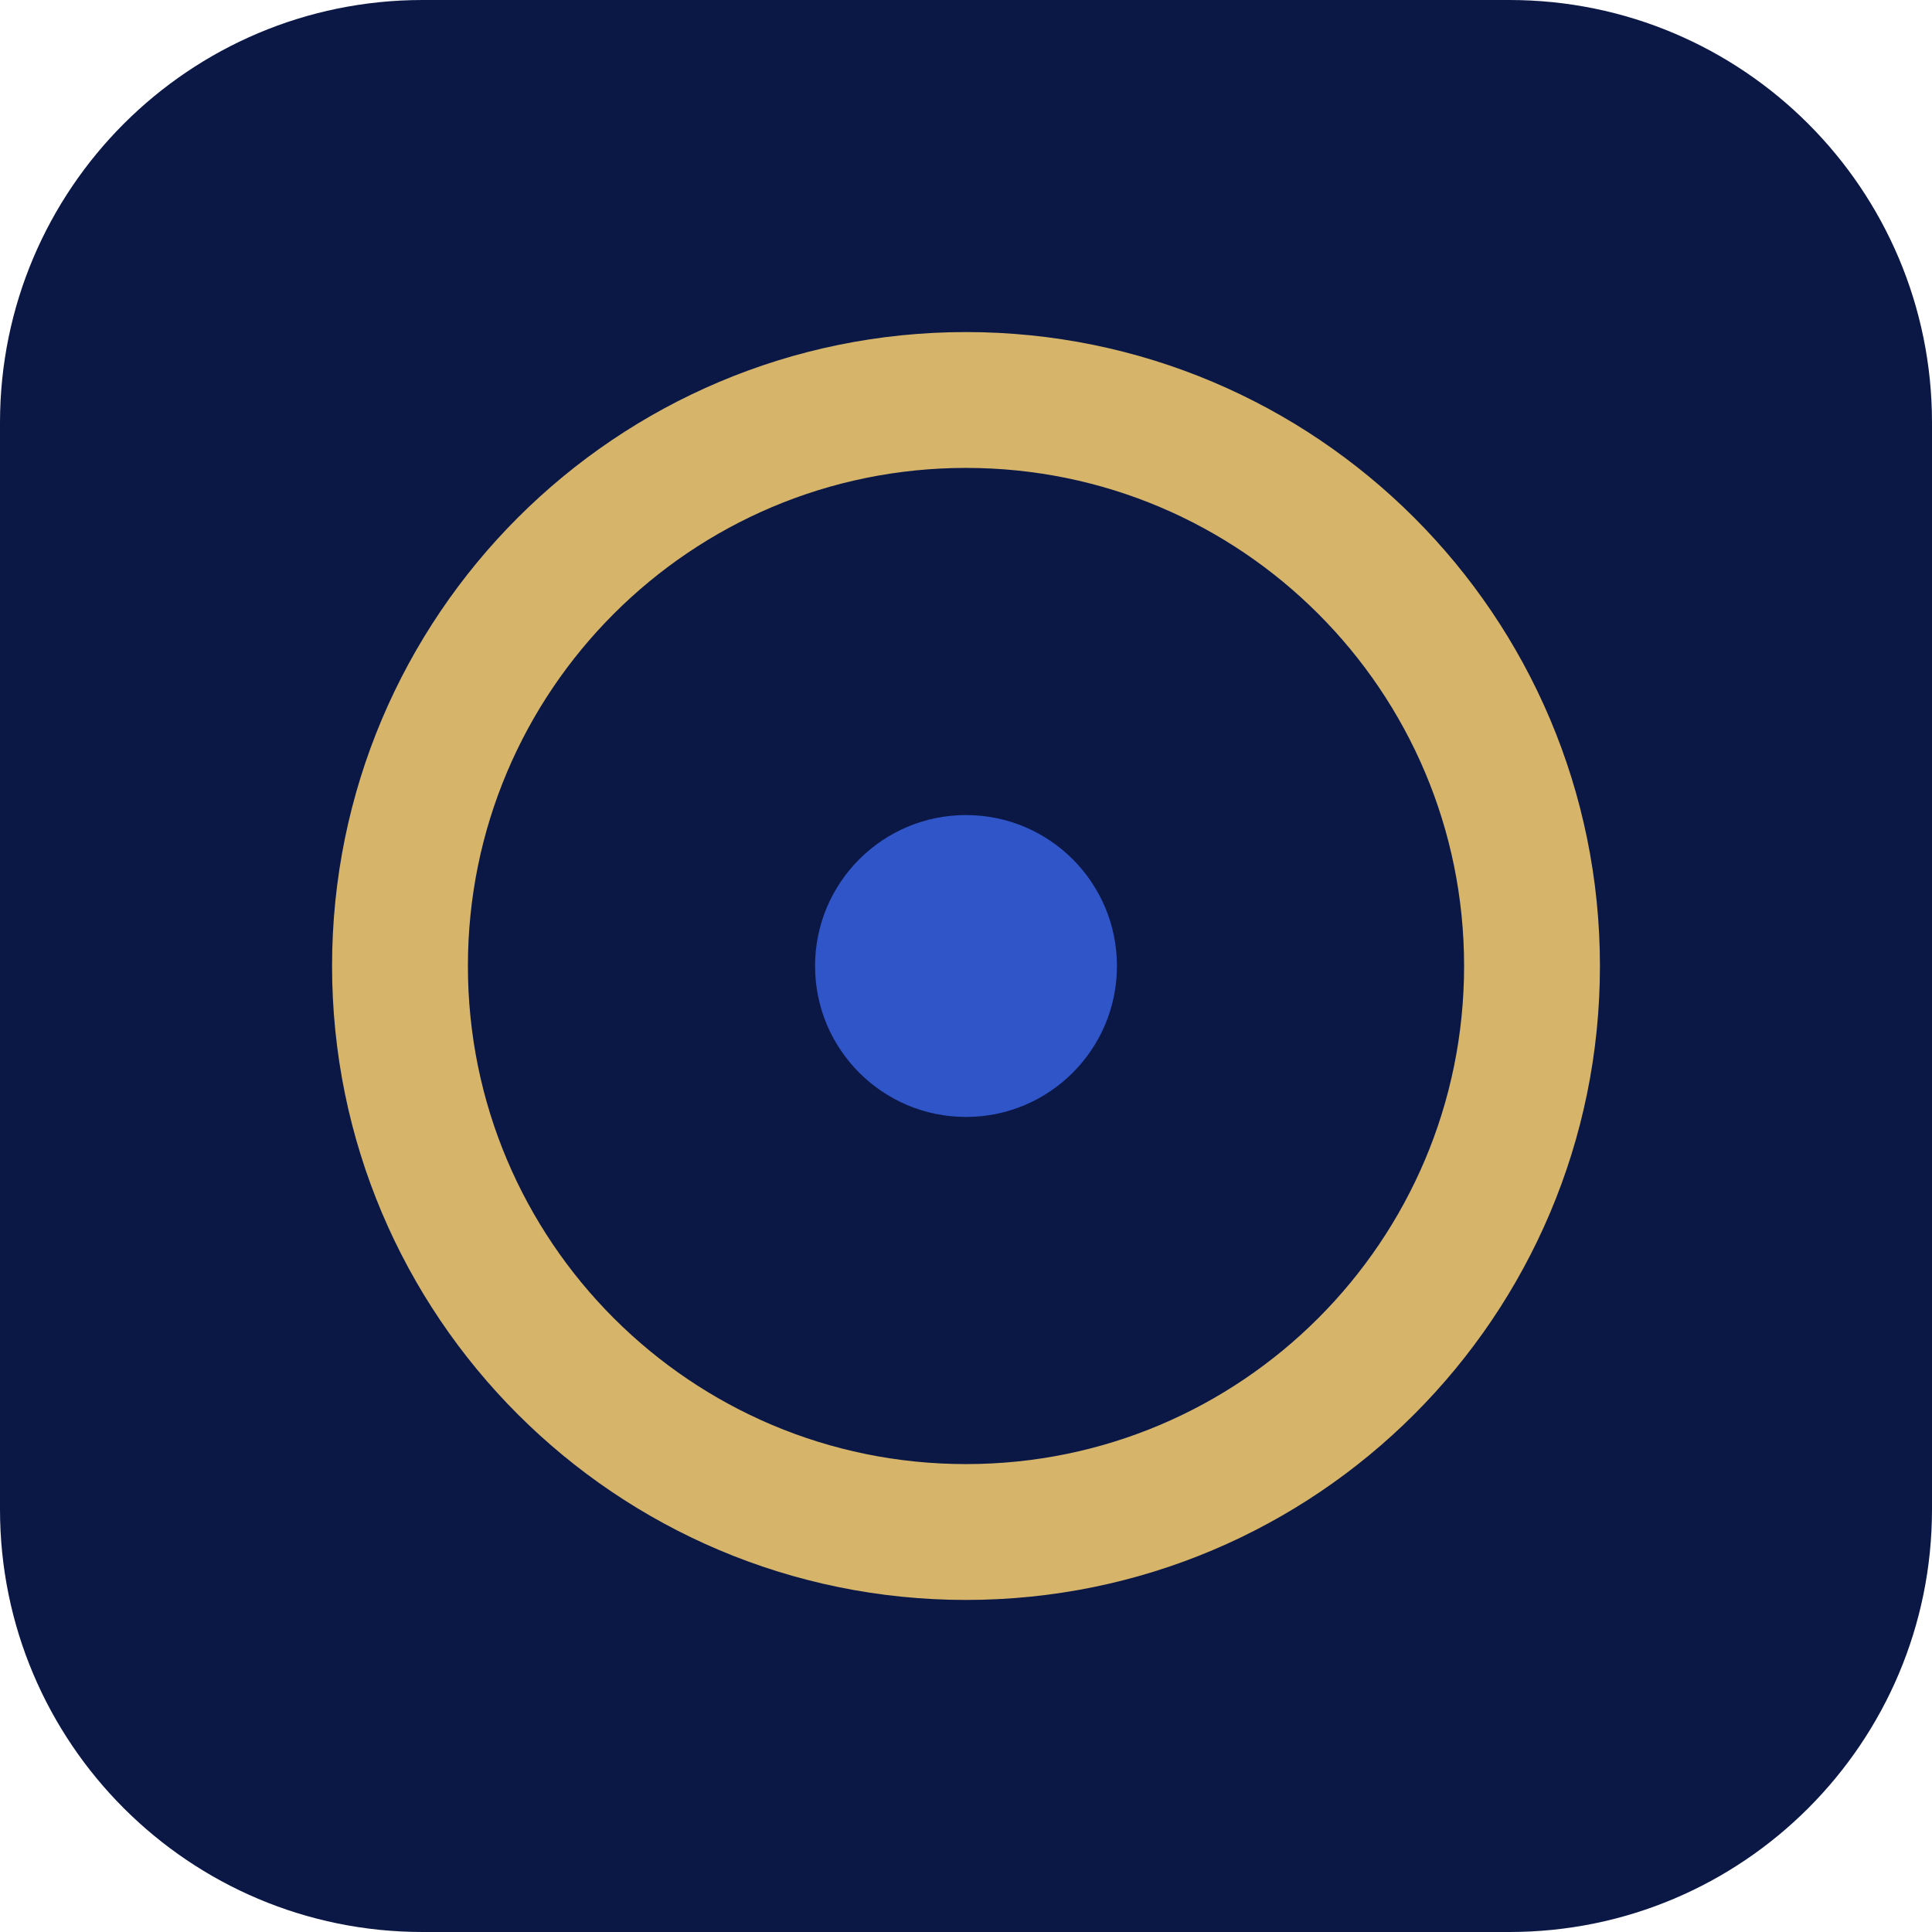
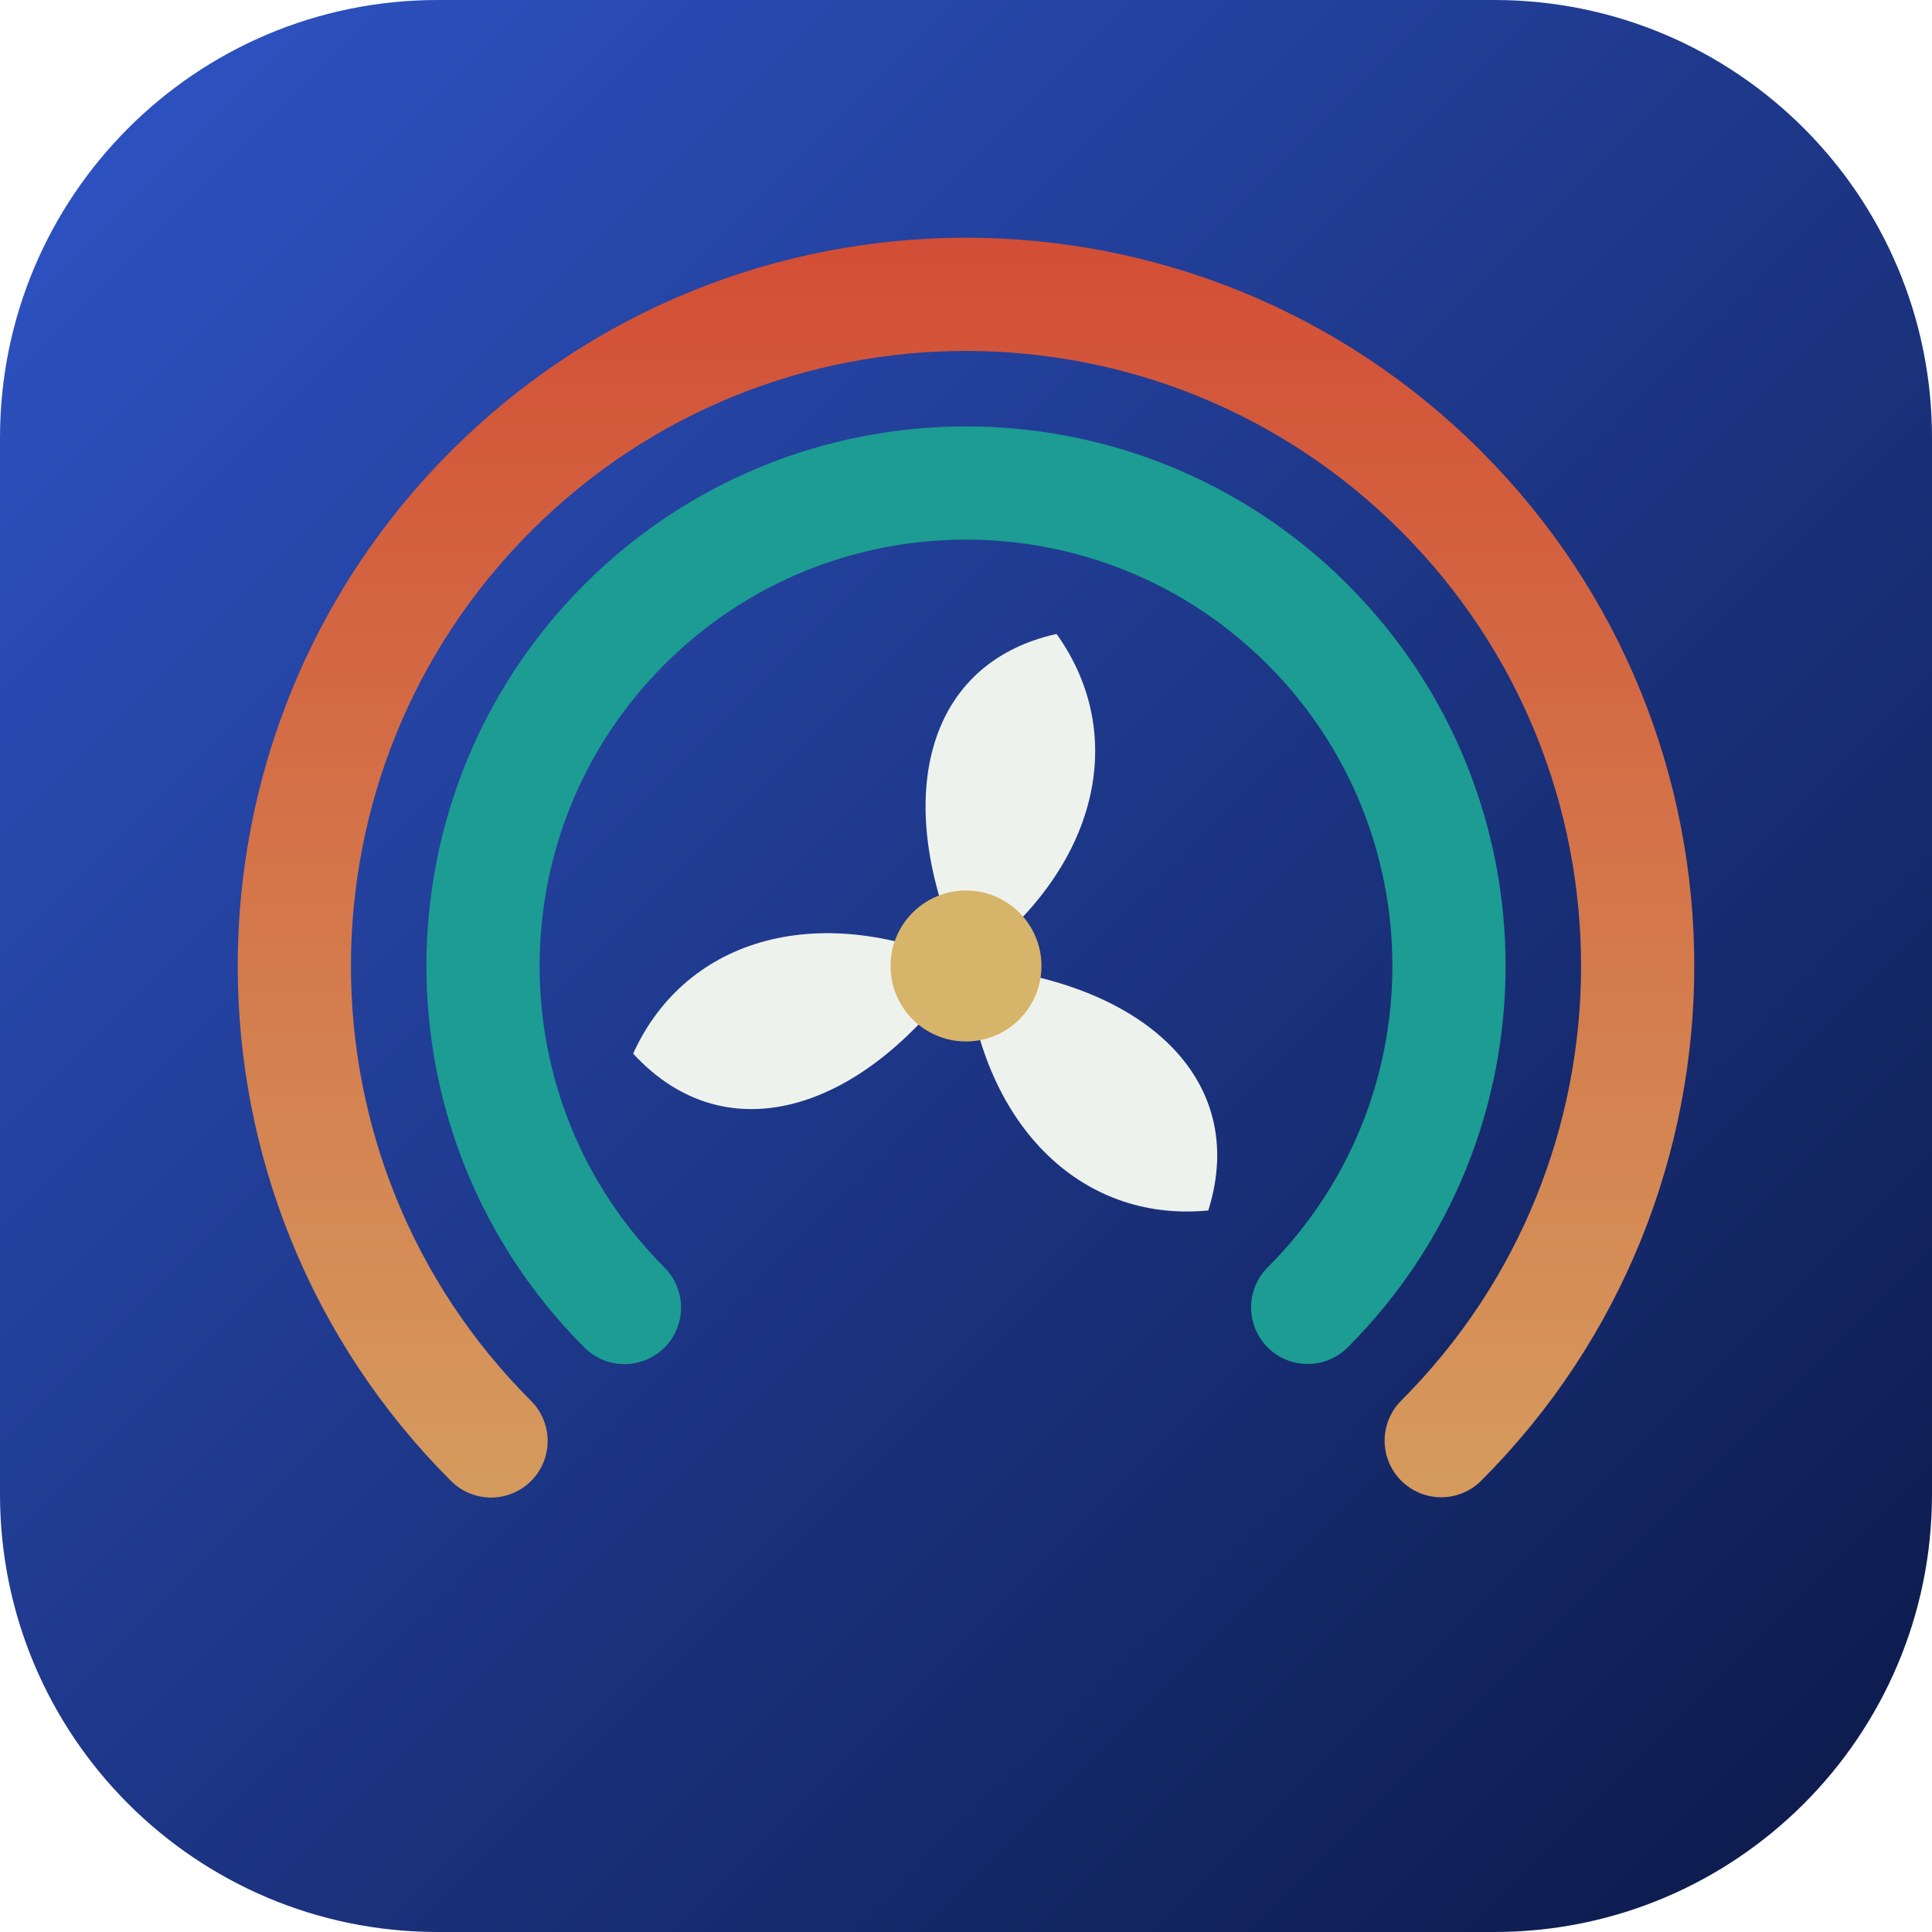
<svg xmlns="http://www.w3.org/2000/svg" viewBox="0 0 512 512">
-   <rect width="512" height="512" rx="112" fill="#0b1846" />
-   <circle cx="256" cy="256" r="150" fill="none" stroke="#d6b46a" stroke-width="36" />
-   <circle cx="256" cy="256" r="40" fill="#2f55c8" />
+   <defs>
+     <linearGradient id="bg" x1="0" y1="0" x2="1" y2="1">
+       <stop offset="0" stop-color="#2f55c8" />
+       <stop offset="1" stop-color="#0b1846" />
+     </linearGradient>
+     <linearGradient id="hot" x1="0" y1="1" x2="1" y2="0">
+       <stop offset="0" stop-color="#d2412f" />
+       <stop offset="1" stop-color="#d6b46a" />
+     </linearGradient>
+   </defs>
+   <rect width="512" height="512" rx="116" fill="url(#bg)" />
+   <g fill="none" stroke-linecap="round" stroke-width="30" transform="rotate(135 256 256)">
+     <circle cx="256" cy="256" r="178" stroke="url(#hot)" stroke-dasharray="838.8 2000" />
+     <circle cx="256" cy="256" r="128" stroke="#1c9c92" stroke-dasharray="603.2 2000" />
+   </g>
+   <g fill="#eef2ec">
+     <path id="blade" d="M256 256 C 236 214, 244 176, 280 168 C 300 196, 290 232, 256 256 Z" />
+     <use href="#blade" transform="rotate(120 256 256)" />
+     <use href="#blade" transform="rotate(240 256 256)" />
+   </g>
+   <circle cx="256" cy="256" r="20" fill="#d6b46a" />
</svg>
